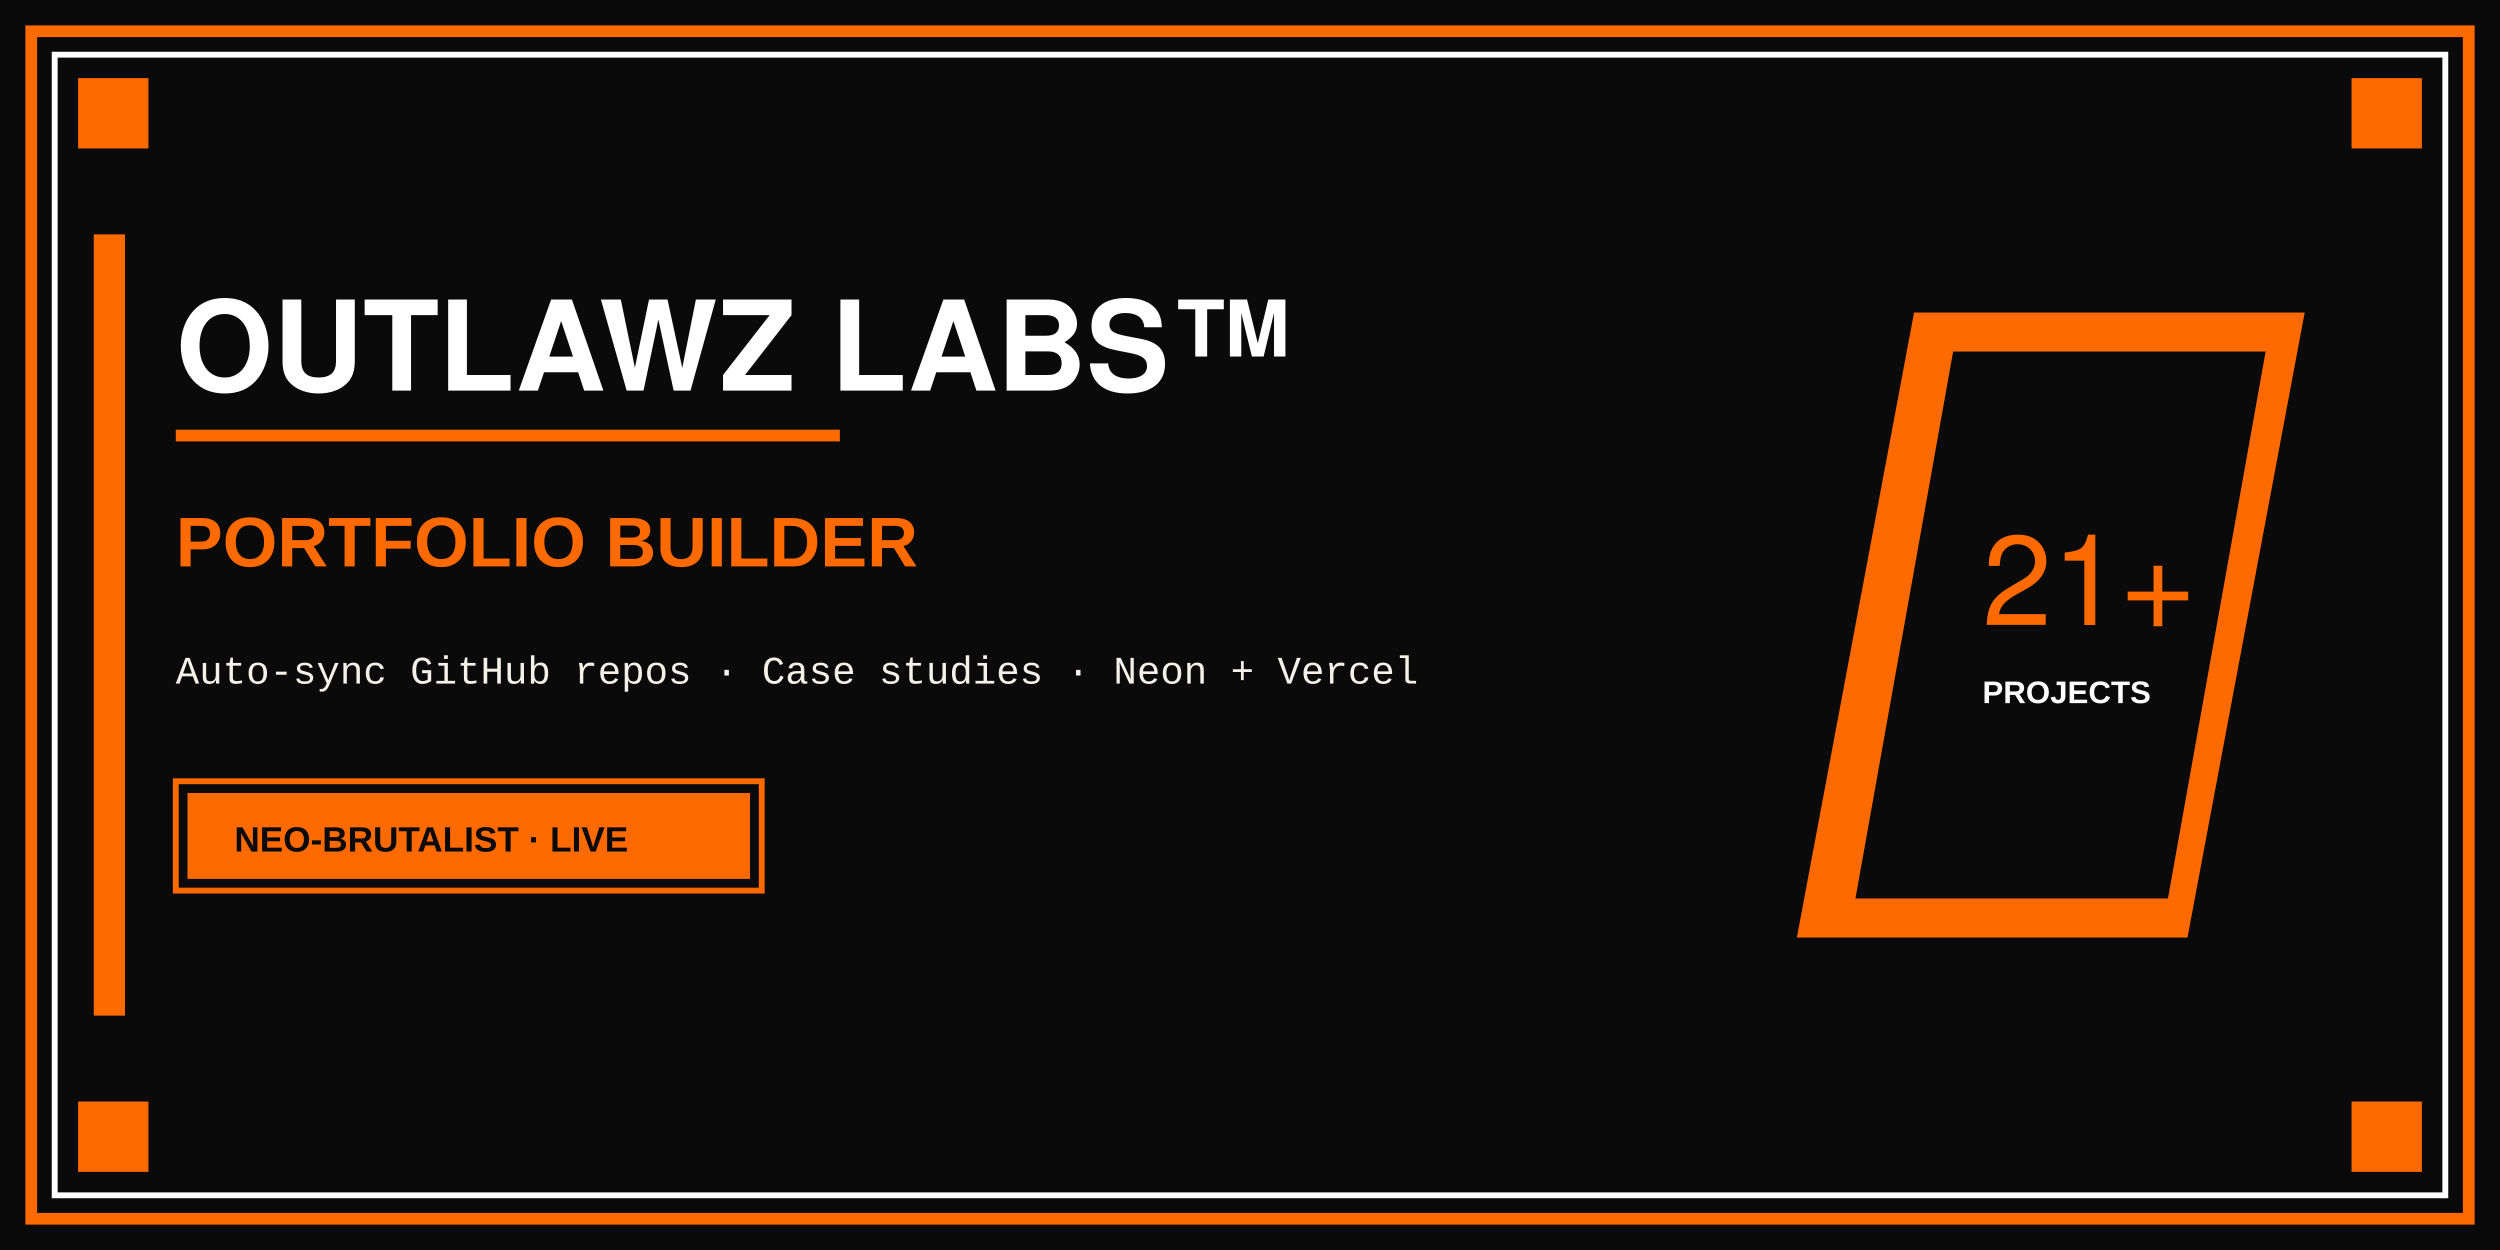
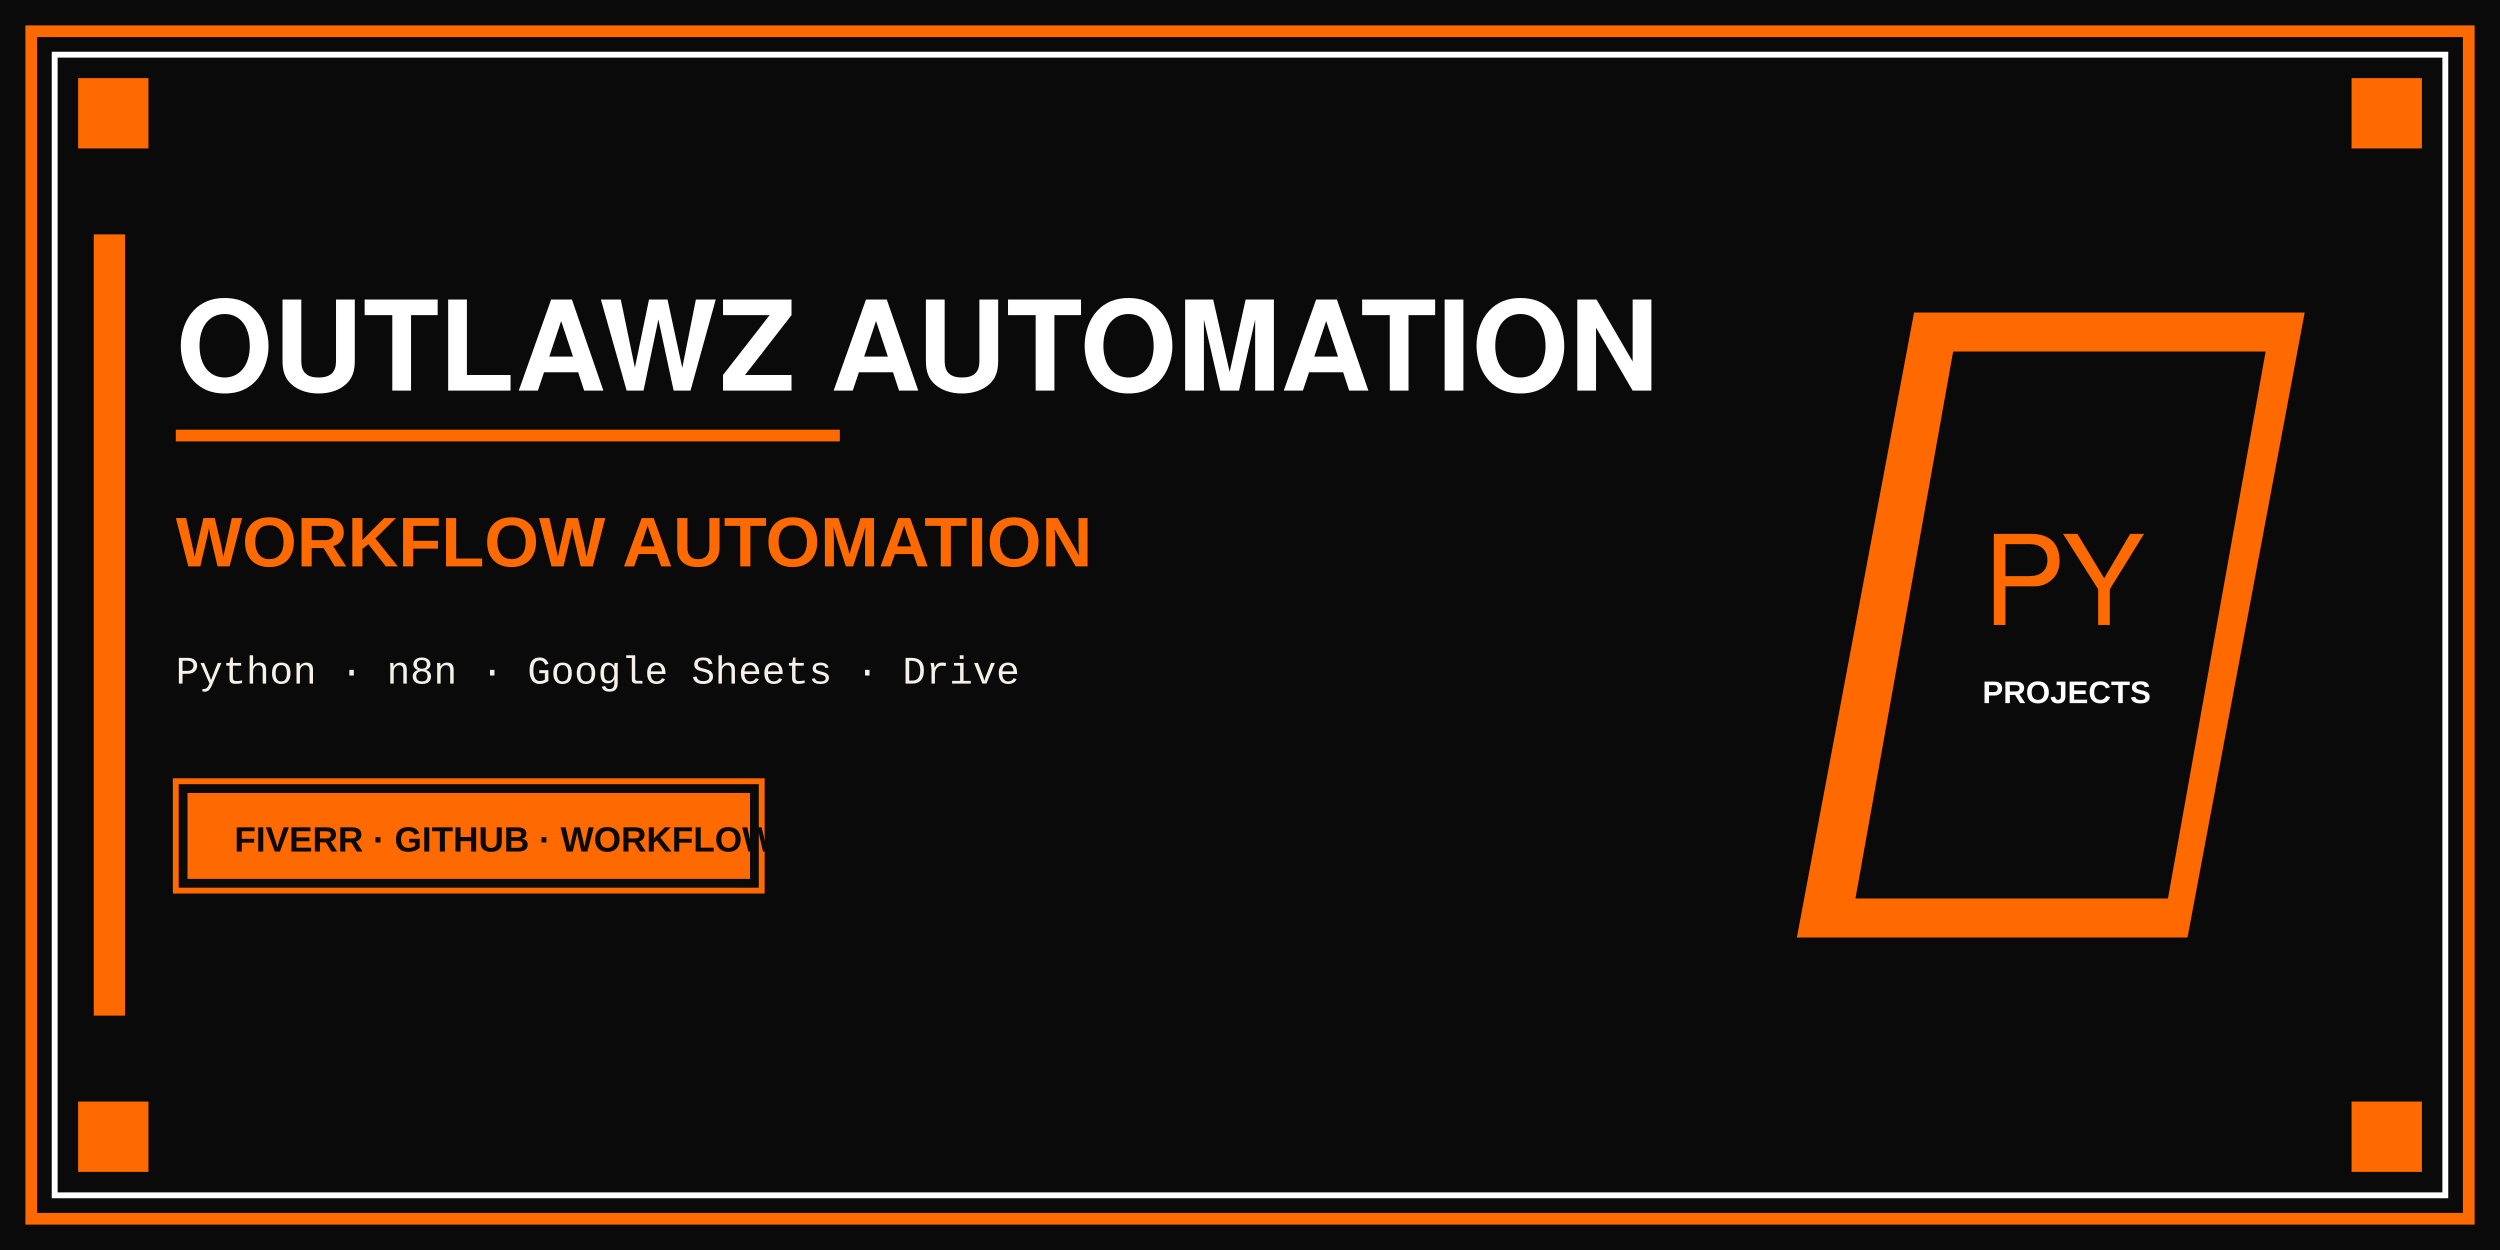
<svg xmlns="http://www.w3.org/2000/svg" width="1280" height="640" viewBox="0 0 1280 640">
  <rect width="1280" height="640" fill="#0A0A0A" />
  <rect x="16" y="16" width="1248" height="608" fill="none" stroke="#FF6A00" stroke-width="6" />
  <rect x="28" y="28" width="1224" height="584" fill="none" stroke="#FFFFFF" stroke-width="3" />
  <rect x="40" y="40" width="36" height="36" fill="#FF6A00" />
  <rect x="1204" y="40" width="36" height="36" fill="#FF6A00" />
  <rect x="40" y="564" width="36" height="36" fill="#FF6A00" />
  <rect x="1204" y="564" width="36" height="36" fill="#FF6A00" />
  <rect x="48" y="120" width="16" height="400" fill="#FF6A00" />
-   <text x="90" y="200" font-family="Arial Black, Helvetica, sans-serif" font-size="64" font-weight="900" fill="#FFFFFF">OUTLAWZ LABS™</text>
+   <text x="90" y="200" font-family="Arial Black, Helvetica, sans-serif" font-size="64" font-weight="900" fill="#FFFFFF">OUTLAWZ AUTOMATION</text>
  <rect x="90" y="220" width="340" height="6" fill="#FF6A00" />
-   <text x="90" y="290" font-family="Arial, Helvetica, sans-serif" font-size="36" font-weight="700" fill="#FF6A00">PORTFOLIO BUILDER</text>
-   <text x="90" y="350" font-family="Courier New, monospace" font-size="20" fill="#F5F0E8">Auto-sync GitHub repos  ·  Case studies  ·  Neon + Vercel</text>
+   <text x="90" y="290" font-family="Arial, Helvetica, sans-serif" font-size="36" font-weight="700" fill="#FF6A00">WORKFLOW AUTOMATION</text>
+   <text x="90" y="350" font-family="Courier New, monospace" font-size="20" fill="#F5F0E8">Python  ·  n8n  ·  Google Sheets  ·  Drive</text>
  <rect x="90" y="400" width="300" height="56" fill="none" stroke="#FF6A00" stroke-width="3" />
  <rect x="96" y="406" width="288" height="44" fill="#FF6A00" />
-   <text x="120" y="436" font-family="Arial, Helvetica, sans-serif" font-size="18" font-weight="700" fill="#0A0A0A">NEO-BRUTALIST  ·  LIVE</text>
+   <text x="120" y="436" font-family="Arial, Helvetica, sans-serif" font-size="18" font-weight="700" fill="#0A0A0A">FIVERR  ·  GITHUB  ·  WORKFLOWS</text>
  <polygon points="980,160 1180,160 1120,480 920,480" fill="#FF6A00" />
  <polygon points="1000,180 1160,180 1110,460 950,460" fill="#0A0A0A" />
-   <text x="1015" y="320" font-family="Arial Black, Helvetica, sans-serif" font-size="64" fill="#FF6A00">21+</text>
+   <text x="1015" y="320" font-family="Arial Black, Helvetica, sans-serif" font-size="64" fill="#FF6A00">PY</text>
  <text x="1015" y="360" font-family="Arial, Helvetica, sans-serif" font-size="16" font-weight="700" fill="#FFFFFF">PROJECTS</text>
</svg>
